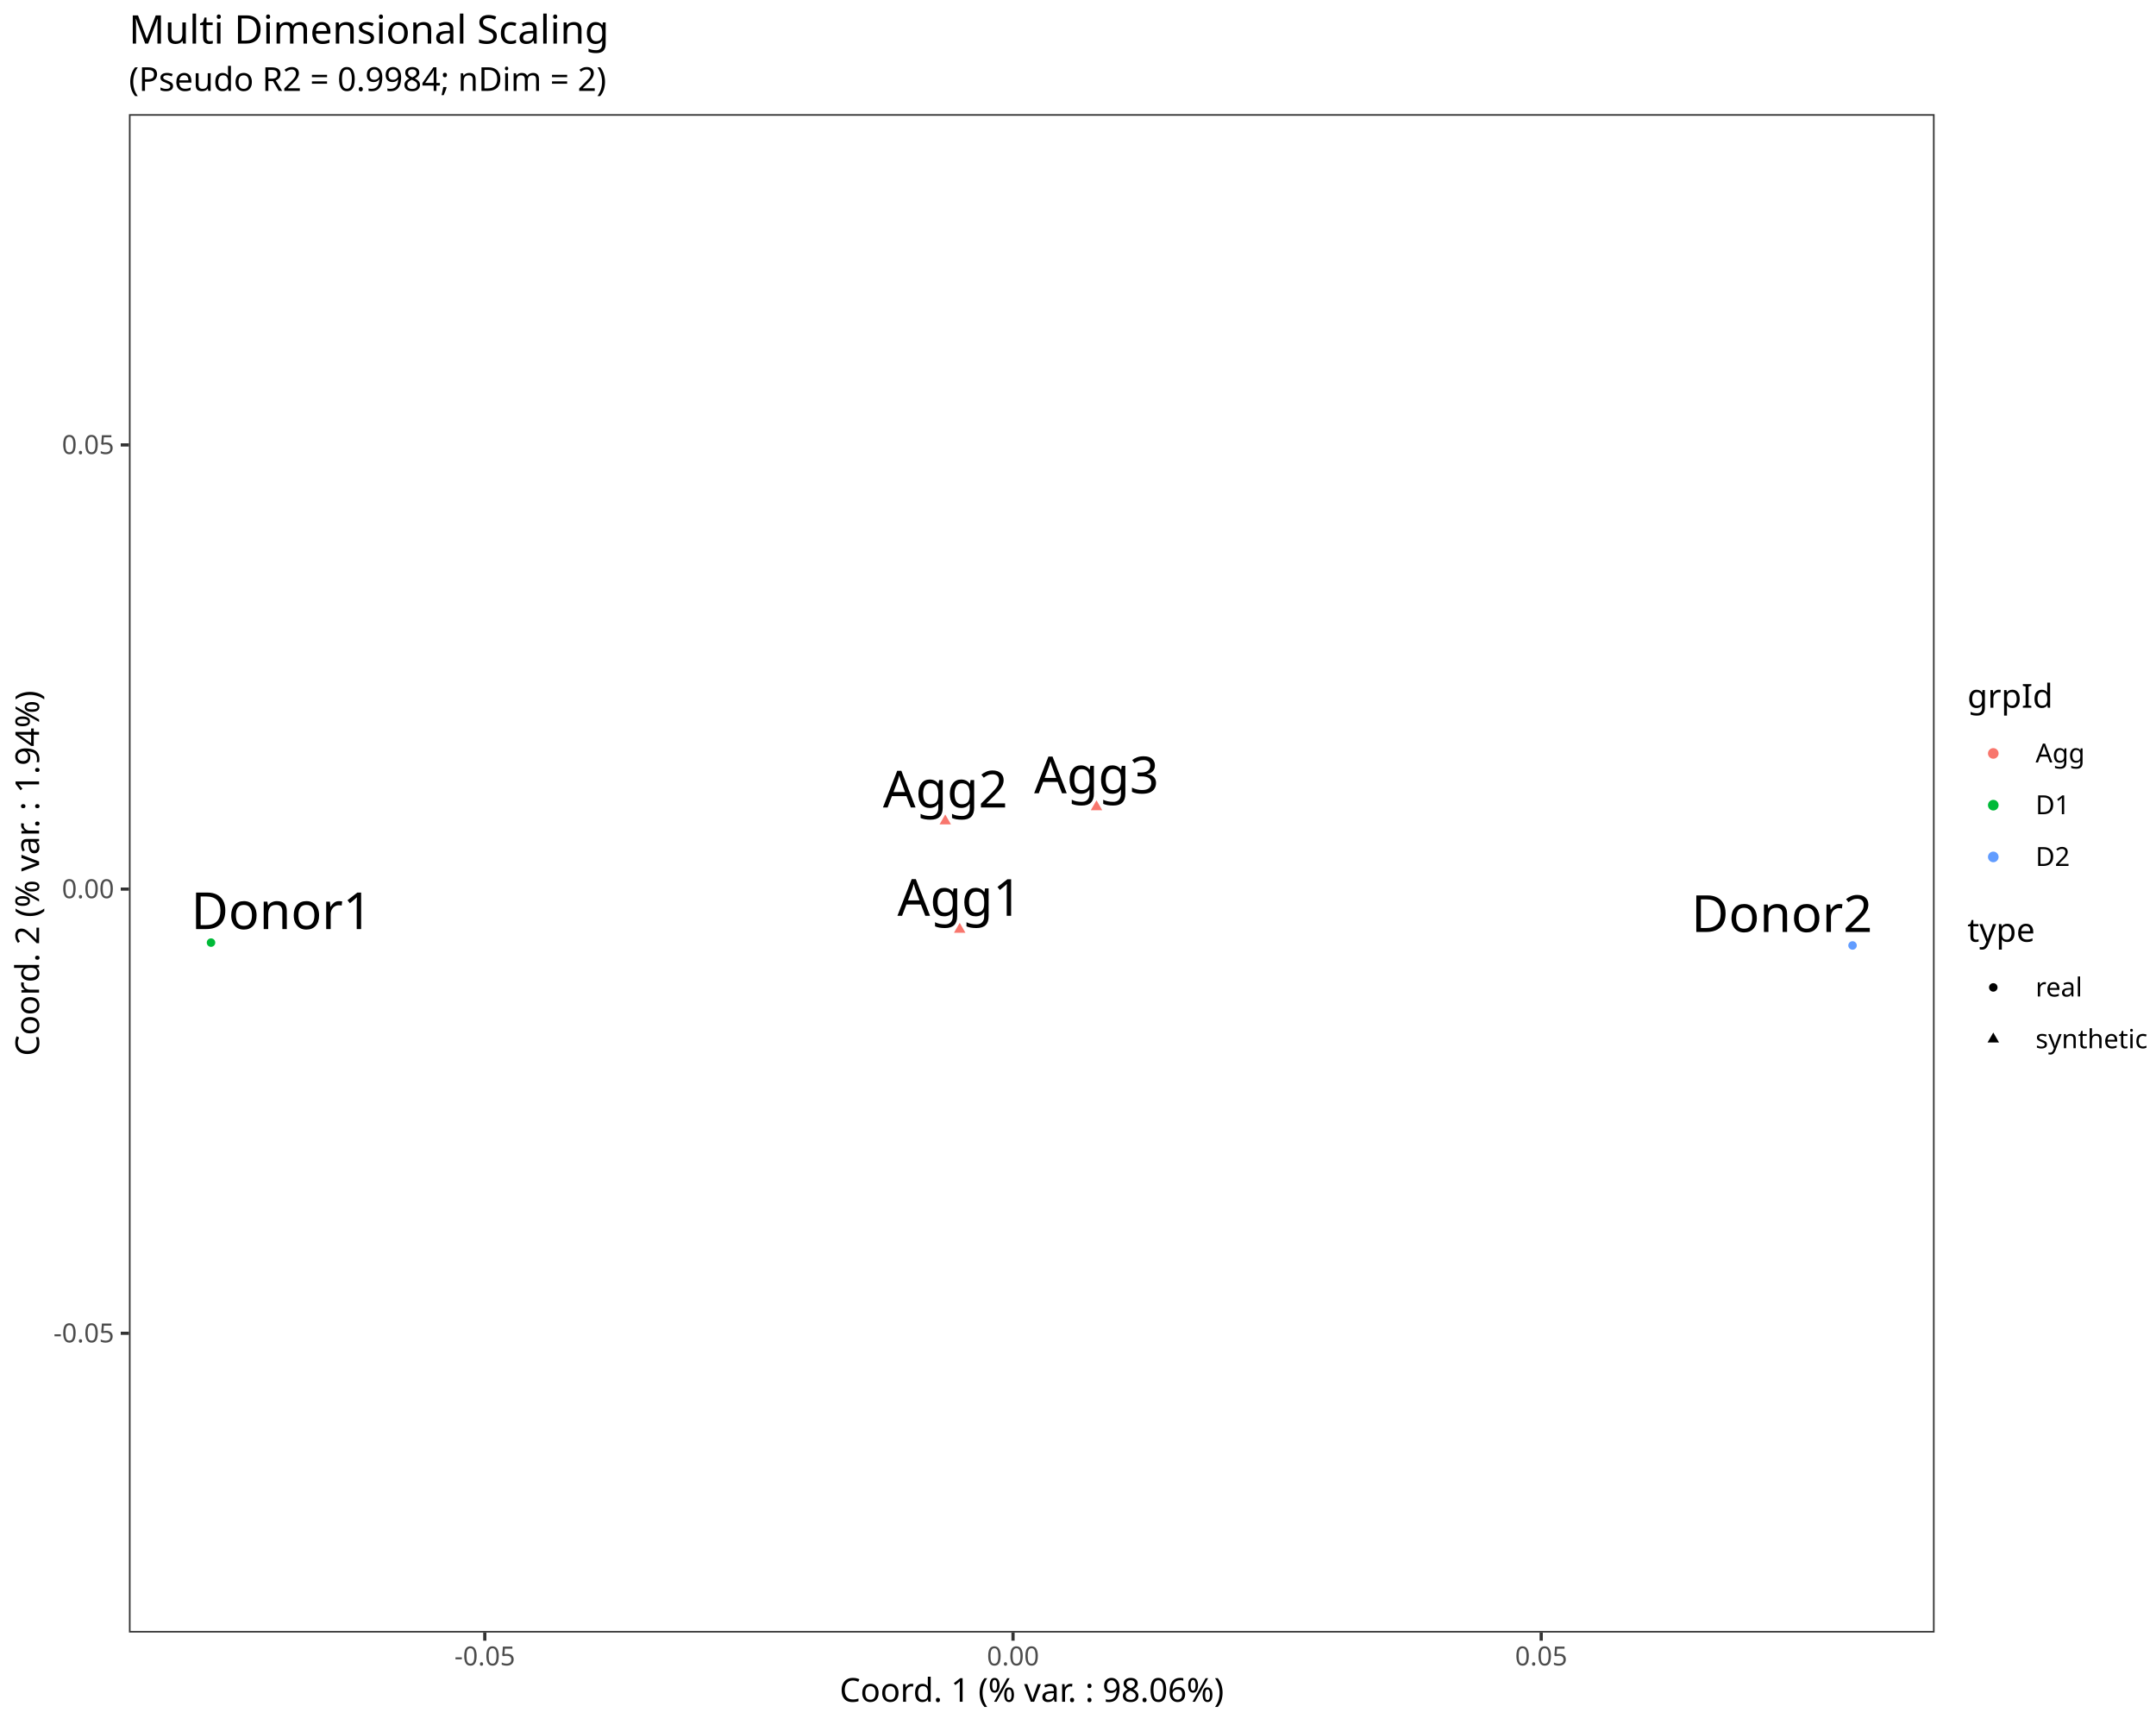
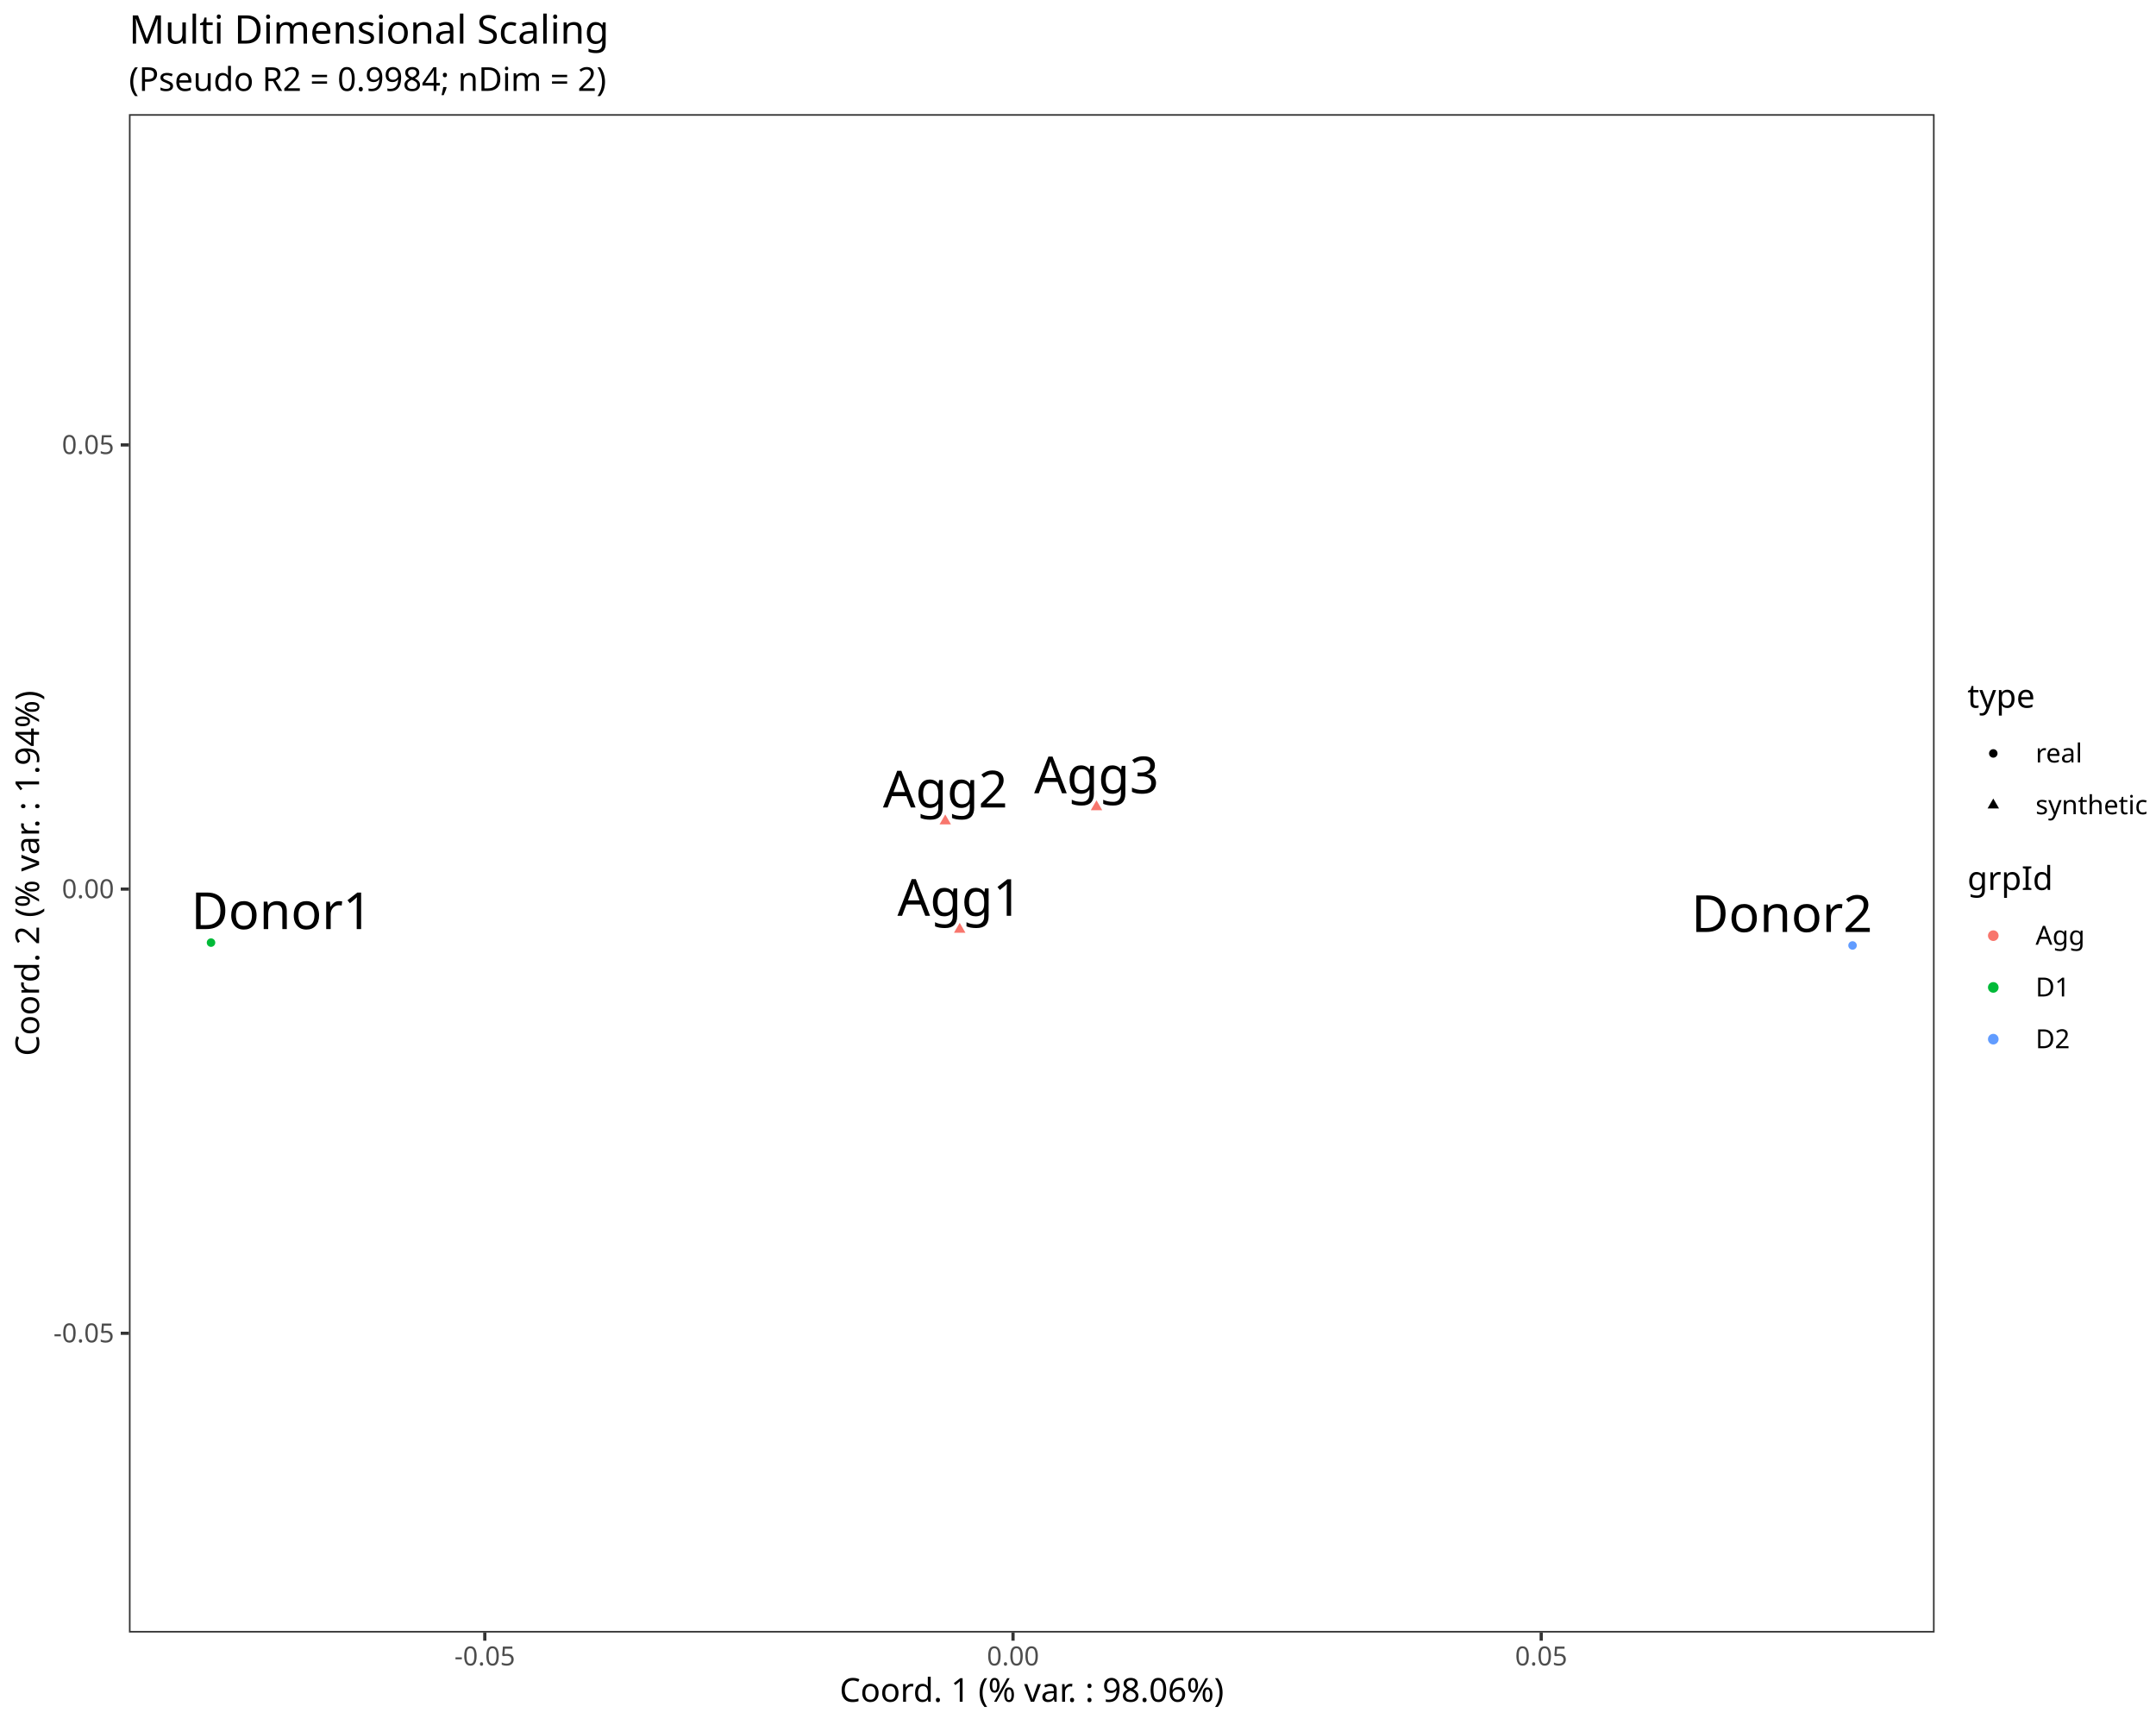
<svg xmlns="http://www.w3.org/2000/svg" class="svglite" data-engine-version="2.0" width="720.00pt" height="576.00pt" viewBox="0 0 720.00 576.00">
  <defs>
    <style type="text/css">
    .svglite line, .svglite polyline, .svglite polygon, .svglite path, .svglite rect, .svglite circle {
      fill: none;
      stroke: #000000;
      stroke-linecap: round;
      stroke-linejoin: round;
      stroke-miterlimit: 10.00;
    }
  </style>
  </defs>
  <rect width="100%" height="100%" style="stroke: none; fill: #FFFFFF;" />
  <defs>
    <clipPath id="cpMC4wMHw3MjAuMDB8MC4wMHw1NzYuMDA=">
      <rect x="0.00" y="0.00" width="720.00" height="576.00" />
    </clipPath>
  </defs>
  <g clip-path="url(#cpMC4wMHw3MjAuMDB8MC4wMHw1NzYuMDA=)">
    <rect x="0.00" y="0.00" width="720.00" height="576.00" style="stroke-width: 1.07; stroke: #FFFFFF; fill: #FFFFFF;" />
  </g>
  <defs>
    <clipPath id="cpNDMuMDZ8NjQ2LjA3fDM4LjEyfDU0NS4xMQ==">
      <rect x="43.06" y="38.12" width="603.00" height="507.00" />
    </clipPath>
  </defs>
  <g clip-path="url(#cpNDMuMDZ8NjQ2LjA3fDM4LjEyfDU0NS4xMQ==)">
    <rect x="43.06" y="38.12" width="603.00" height="507.00" style="stroke-width: 1.07; stroke: none; fill: #FFFFFF;" />
    <circle cx="70.47" cy="314.75" r="1.42" style="stroke-width: 0.71; stroke: none; fill: #00BA38;" />
    <circle cx="618.66" cy="315.70" r="1.42" style="stroke-width: 0.71; stroke: none; fill: #619CFF;" />
    <polygon points="320.50,308.15 322.41,311.46 318.58,311.46 " style="stroke-width: 0.71; stroke: none; fill: #F8766D;" />
    <polygon points="315.67,271.96 317.59,275.28 313.76,275.28 " style="stroke-width: 0.71; stroke: none; fill: #F8766D;" />
    <polygon points="366.18,267.23 368.09,270.55 364.27,270.55 " style="stroke-width: 0.71; stroke: none; fill: #F8766D;" />
    <text x="94.06" y="310.23" text-anchor="middle" style="font-size: 17.07px; font-family: sans;" textLength="56.00px" lengthAdjust="spacingAndGlyphs">Donor1</text>
    <text x="595.07" y="311.19" text-anchor="middle" style="font-size: 17.07px; font-family: sans;" textLength="56.00px" lengthAdjust="spacingAndGlyphs">Donor2</text>
    <text x="320.53" y="305.80" text-anchor="middle" style="font-size: 17.07px; font-family: sans;" textLength="39.88px" lengthAdjust="spacingAndGlyphs">Agg1</text>
    <text x="315.70" y="269.62" text-anchor="middle" style="font-size: 17.07px; font-family: sans;" textLength="39.88px" lengthAdjust="spacingAndGlyphs">Agg2</text>
    <text x="366.19" y="264.89" text-anchor="middle" style="font-size: 17.07px; font-family: sans;" textLength="39.88px" lengthAdjust="spacingAndGlyphs">Agg3</text>
    <rect x="43.06" y="38.12" width="603.00" height="507.00" style="stroke-width: 1.07; stroke: #333333;" />
  </g>
  <g clip-path="url(#cpMC4wMHw3MjAuMDB8MC4wMHw1NzYuMDA=)">
    <text x="38.13" y="448.23" text-anchor="end" style="font-size: 8.80px; fill: #4D4D4D; font-family: sans;" textLength="20.06px" lengthAdjust="spacingAndGlyphs">-0.05</text>
    <text x="38.13" y="299.91" text-anchor="end" style="font-size: 8.80px; fill: #4D4D4D; font-family: sans;" textLength="17.13px" lengthAdjust="spacingAndGlyphs">0.00</text>
    <text x="38.13" y="151.60" text-anchor="end" style="font-size: 8.80px; fill: #4D4D4D; font-family: sans;" textLength="17.13px" lengthAdjust="spacingAndGlyphs">0.05</text>
    <polyline points="40.32,445.20 43.06,445.20 " style="stroke-width: 1.07; stroke: #333333; stroke-linecap: butt;" />
    <polyline points="40.32,296.88 43.06,296.88 " style="stroke-width: 1.07; stroke: #333333; stroke-linecap: butt;" />
    <polyline points="40.32,148.57 43.06,148.57 " style="stroke-width: 1.07; stroke: #333333; stroke-linecap: butt;" />
    <polyline points="161.90,547.85 161.90,545.11 " style="stroke-width: 1.07; stroke: #333333; stroke-linecap: butt;" />
    <polyline points="338.30,547.85 338.30,545.11 " style="stroke-width: 1.07; stroke: #333333; stroke-linecap: butt;" />
    <polyline points="514.69,547.85 514.69,545.11 " style="stroke-width: 1.07; stroke: #333333; stroke-linecap: butt;" />
    <text x="161.90" y="556.10" text-anchor="middle" style="font-size: 8.80px; fill: #4D4D4D; font-family: sans;" textLength="20.06px" lengthAdjust="spacingAndGlyphs">-0.05</text>
    <text x="338.30" y="556.10" text-anchor="middle" style="font-size: 8.80px; fill: #4D4D4D; font-family: sans;" textLength="17.13px" lengthAdjust="spacingAndGlyphs">0.00</text>
    <text x="514.69" y="556.10" text-anchor="middle" style="font-size: 8.80px; fill: #4D4D4D; font-family: sans;" textLength="17.13px" lengthAdjust="spacingAndGlyphs">0.05</text>
    <text x="344.56" y="568.24" text-anchor="middle" style="font-size: 11.00px; font-family: sans;" textLength="130.23px" lengthAdjust="spacingAndGlyphs">Coord. 1 (% var. : 98.06%)</text>
    <text transform="translate(13.05,291.61) rotate(-90)" text-anchor="middle" style="font-size: 11.00px; font-family: sans;" textLength="124.11px" lengthAdjust="spacingAndGlyphs">Coord. 2 (% var. : 1.94%)</text>
-     <rect x="657.02" y="227.60" width="38.42" height="67.17" style="stroke-width: 1.07; stroke: none; fill: #FFFFFF;" />
-     <text x="657.02" y="236.31" style="font-size: 11.00px; font-family: sans;" textLength="25.07px" lengthAdjust="spacingAndGlyphs">grpId</text>
+     <rect x="657.02" y="227.60" width="57.50" height="49.89" style="stroke-width: 1.07; stroke: none; fill: #FFFFFF;" />
+     <text x="657.02" y="236.31" style="font-size: 11.00px; font-family: sans;" textLength="20.80px" lengthAdjust="spacingAndGlyphs">type</text>
    <rect x="657.02" y="242.94" width="17.28" height="17.28" style="stroke-width: 1.07; stroke: none; fill: #FFFFFF;" />
-     <circle cx="665.66" cy="251.58" r="1.42" style="stroke-width: 0.71; stroke: #F8766D; fill: #F8766D;" />
+     <circle cx="665.66" cy="251.58" r="1.42" style="stroke-width: 0.71; stroke: none; fill: #000000;" />
    <rect x="657.02" y="260.22" width="17.28" height="17.28" style="stroke-width: 1.07; stroke: none; fill: #FFFFFF;" />
-     <circle cx="665.66" cy="268.86" r="1.42" style="stroke-width: 0.71; stroke: #00BA38; fill: #00BA38;" />
-     <rect x="657.02" y="277.50" width="17.28" height="17.28" style="stroke-width: 1.07; stroke: none; fill: #FFFFFF;" />
-     <circle cx="665.66" cy="286.14" r="1.42" style="stroke-width: 0.71; stroke: #619CFF; fill: #619CFF;" />
-     <text x="679.78" y="254.60" style="font-size: 8.80px; font-family: sans;" textLength="15.66px" lengthAdjust="spacingAndGlyphs">Agg</text>
-     <text x="679.78" y="271.88" style="font-size: 8.80px; font-family: sans;" textLength="11.25px" lengthAdjust="spacingAndGlyphs">D1</text>
-     <text x="679.78" y="289.16" style="font-size: 8.80px; font-family: sans;" textLength="11.25px" lengthAdjust="spacingAndGlyphs">D2</text>
-     <rect x="657.02" y="305.73" width="57.50" height="49.89" style="stroke-width: 1.07; stroke: none; fill: #FFFFFF;" />
-     <text x="657.02" y="314.45" style="font-size: 11.00px; font-family: sans;" textLength="20.80px" lengthAdjust="spacingAndGlyphs">type</text>
+     <polygon points="665.66,266.64 667.58,269.96 663.75,269.96 " style="stroke-width: 0.71; stroke: none; fill: #000000;" />
+     <text x="679.78" y="254.60" style="font-size: 8.80px; font-family: sans;" textLength="14.67px" lengthAdjust="spacingAndGlyphs">real</text>
+     <text x="679.78" y="271.88" style="font-size: 8.80px; font-family: sans;" textLength="34.74px" lengthAdjust="spacingAndGlyphs">synthetic</text>
+     <rect x="657.02" y="288.45" width="38.42" height="67.17" style="stroke-width: 1.07; stroke: none; fill: #FFFFFF;" />
+     <text x="657.02" y="297.17" style="font-size: 11.00px; font-family: sans;" textLength="25.07px" lengthAdjust="spacingAndGlyphs">grpId</text>
+     <rect x="657.02" y="303.79" width="17.28" height="17.28" style="stroke-width: 1.07; stroke: none; fill: #FFFFFF;" />
+     <circle cx="665.66" cy="312.43" r="1.42" style="stroke-width: 0.71; stroke: #F8766D; fill: #F8766D;" />
    <rect x="657.02" y="321.07" width="17.28" height="17.28" style="stroke-width: 1.07; stroke: none; fill: #FFFFFF;" />
-     <circle cx="665.66" cy="329.71" r="1.42" style="stroke-width: 0.71; stroke: none; fill: #000000;" />
+     <circle cx="665.66" cy="329.71" r="1.42" style="stroke-width: 0.71; stroke: #00BA38; fill: #00BA38;" />
    <rect x="657.02" y="338.35" width="17.28" height="17.28" style="stroke-width: 1.07; stroke: none; fill: #FFFFFF;" />
-     <polygon points="665.66,344.78 667.58,348.09 663.75,348.09 " style="stroke-width: 0.71; stroke: none; fill: #000000;" />
-     <text x="679.78" y="332.74" style="font-size: 8.80px; font-family: sans;" textLength="14.67px" lengthAdjust="spacingAndGlyphs">real</text>
-     <text x="679.78" y="350.02" style="font-size: 8.80px; font-family: sans;" textLength="34.74px" lengthAdjust="spacingAndGlyphs">synthetic</text>
+     <circle cx="665.66" cy="346.99" r="1.42" style="stroke-width: 0.71; stroke: #619CFF; fill: #619CFF;" />
+     <text x="679.78" y="315.46" style="font-size: 8.80px; font-family: sans;" textLength="15.66px" lengthAdjust="spacingAndGlyphs">Agg</text>
+     <text x="679.78" y="332.74" style="font-size: 8.80px; font-family: sans;" textLength="11.25px" lengthAdjust="spacingAndGlyphs">D1</text>
+     <text x="679.78" y="350.02" style="font-size: 8.80px; font-family: sans;" textLength="11.25px" lengthAdjust="spacingAndGlyphs">D2</text>
    <text x="43.06" y="30.35" style="font-size: 11.00px; font-family: sans;" textLength="158.39px" lengthAdjust="spacingAndGlyphs">(Pseudo R2 = 0.9984; nDim = 2)</text>
    <text x="43.06" y="14.56" style="font-size: 13.20px; font-family: sans;" textLength="151.15px" lengthAdjust="spacingAndGlyphs">Multi Dimensional Scaling</text>
  </g>
</svg>
